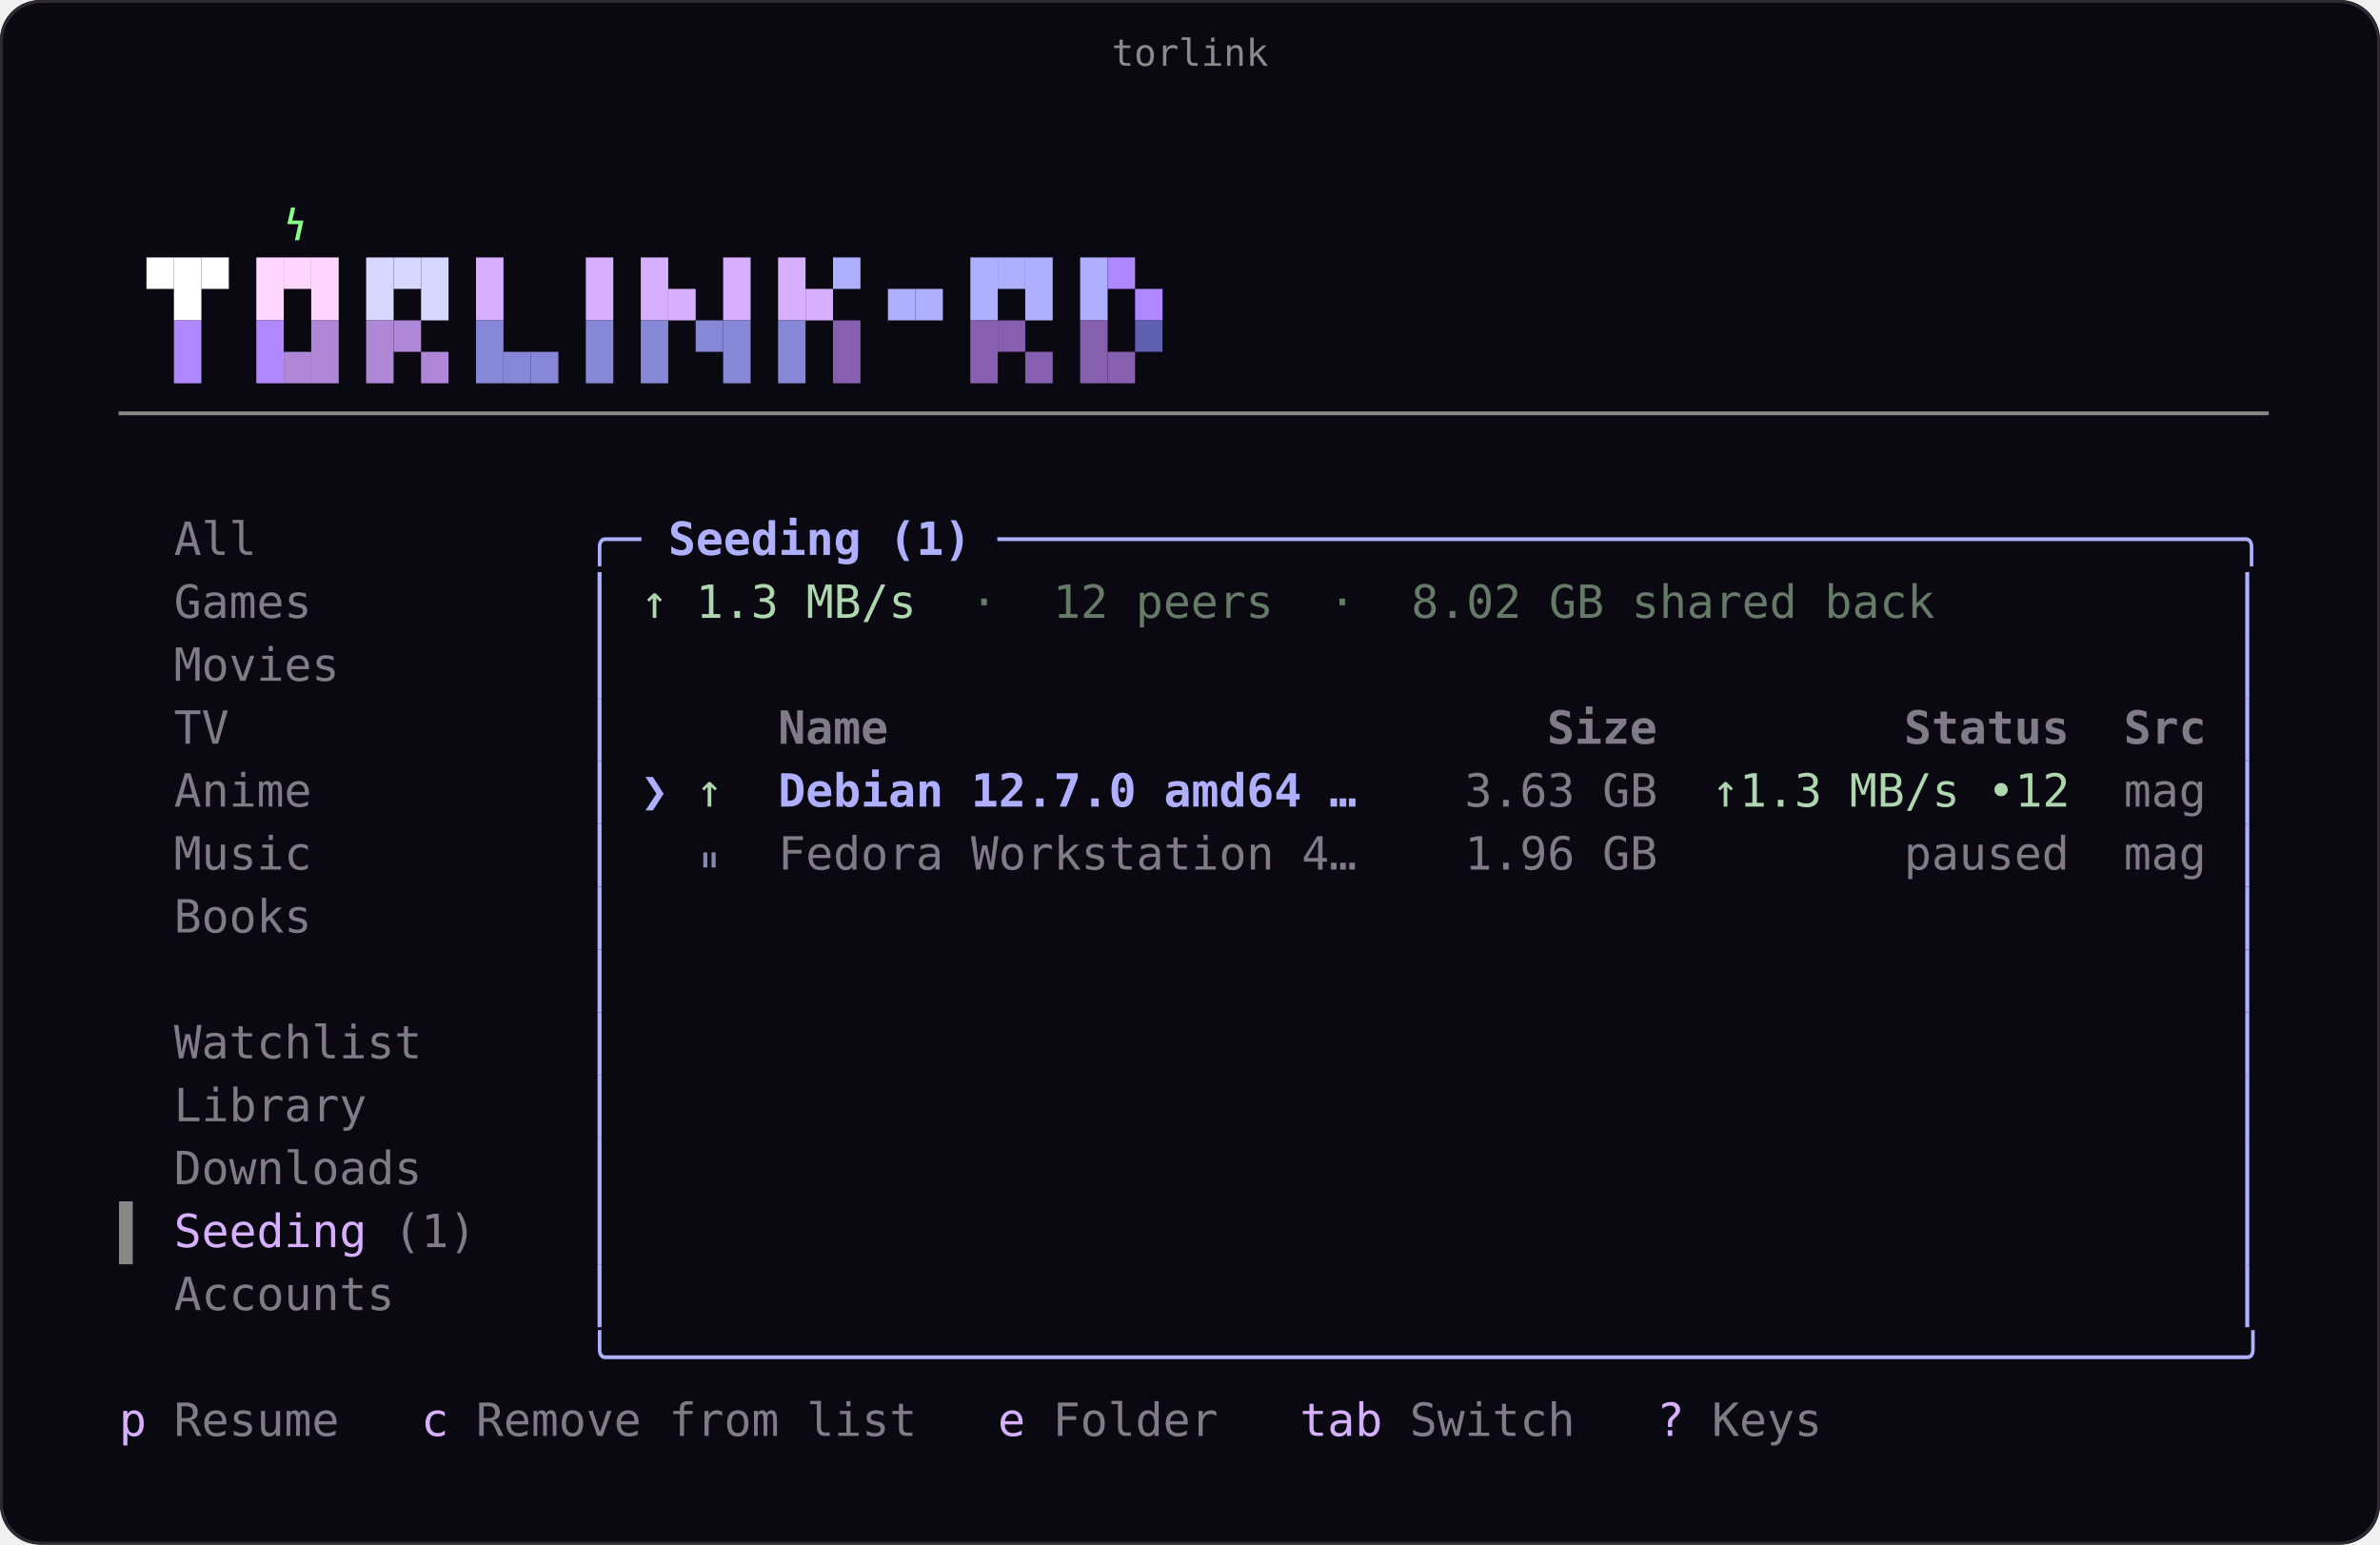
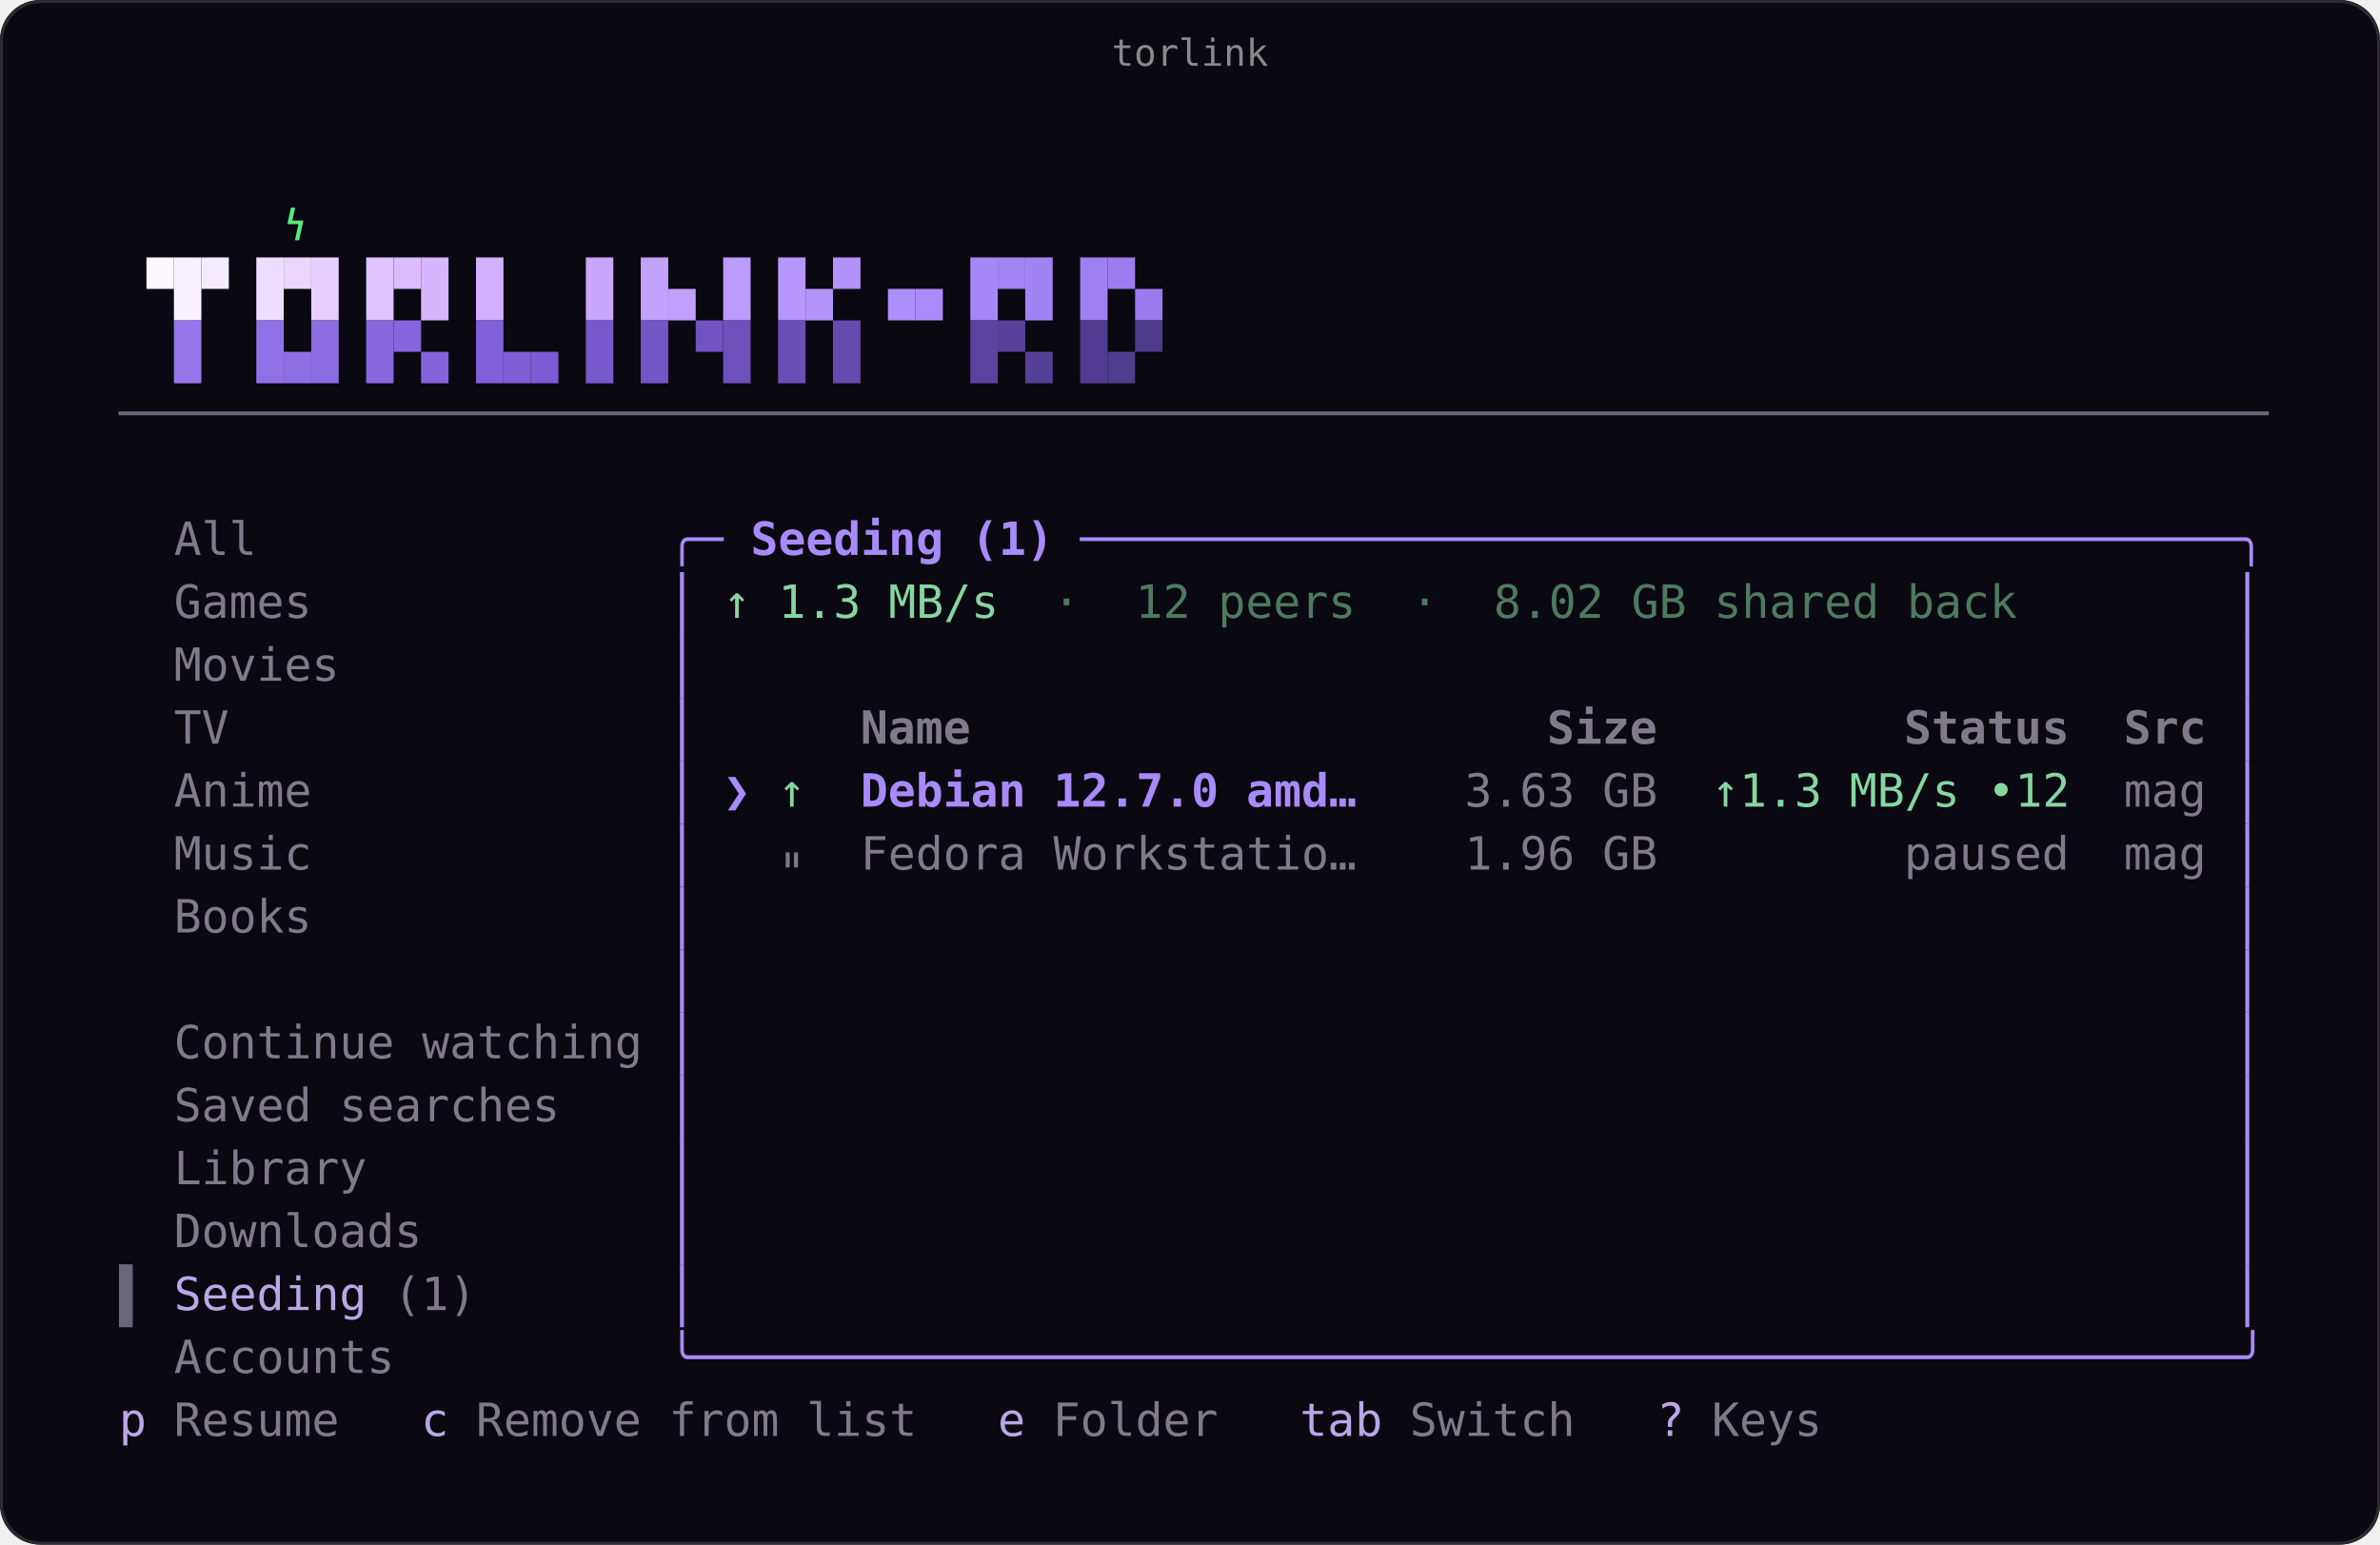
<svg xmlns="http://www.w3.org/2000/svg" width="832" height="540" viewBox="0 0 832 540" style="max-width: 832px; width: 100%; height: auto;" role="img">
  <rect width="100%" height="100%" rx="14" fill="#0a0810" />
  <rect x="0.5" y="0.5" width="831" height="539" rx="14" fill="none" stroke="#2d2b31" stroke-width="1" />
  <text x="416" y="23" text-anchor="middle" font-family="ui-monospace, &quot;Cascadia Mono&quot;, &quot;SF Mono&quot;, Menlo, Consolas, &quot;DejaVu Sans Mono&quot;, monospace" font-size="13" fill="#8a8a8a">torlink</text>
  <g font-family="ui-monospace, &quot;Cascadia Mono&quot;, &quot;SF Mono&quot;, Menlo, Consolas, &quot;DejaVu Sans Mono&quot;, monospace" font-size="16" fill="#ddd8ea">
-     <text x="99.2" y="84" textLength="9.6" lengthAdjust="spacingAndGlyphs" xml:space="preserve" fill="#87ff87" font-weight="600">𐓏</text>
-     <rect x="51.2" y="90" width="9.6" height="11" fill="#ffffff" />
-     <rect x="60.8" y="90" width="9.6" height="22" fill="#ffffff" />
-     <rect x="70.4" y="90" width="9.6" height="11" fill="#ffffff" />
-     <rect x="89.6" y="90" width="9.6" height="22" fill="#ffd7ff" />
-     <rect x="99.2" y="90" width="9.6" height="11" fill="#ffd7ff" />
-     <rect x="108.8" y="90" width="9.6" height="22" fill="#ffd7ff" />
-     <rect x="128" y="90" width="9.6" height="22" fill="#d7d7ff" />
-     <rect x="137.6" y="90" width="9.6" height="11" fill="#d7d7ff" />
-     <rect x="147.2" y="90" width="9.6" height="22" fill="#d7d7ff" />
-     <rect x="166.4" y="90" width="9.6" height="22" fill="#d7afff" />
-     <rect x="204.8" y="90" width="9.6" height="22" fill="#d7afff" />
-     <rect x="224" y="90" width="9.6" height="22" fill="#d7afff" />
-     <rect x="233.6" y="101" width="9.6" height="11" fill="#d7afff" />
-     <rect x="252.8" y="90" width="9.6" height="22" fill="#d7afff" />
-     <rect x="272" y="90" width="9.6" height="22" fill="#d7afff" />
-     <rect x="281.6" y="101" width="9.6" height="11" fill="#d7afff" />
-     <rect x="291.2" y="90" width="9.6" height="11" fill="#afafff" />
-     <rect x="310.4" y="101" width="9.6" height="11" fill="#afafff" />
-     <rect x="320" y="101" width="9.6" height="11" fill="#afafff" />
-     <rect x="339.2" y="90" width="9.6" height="22" fill="#afafff" />
-     <rect x="348.8" y="90" width="9.6" height="11" fill="#afafff" />
-     <rect x="358.4" y="90" width="9.6" height="22" fill="#afafff" />
-     <rect x="377.6" y="90" width="9.6" height="22" fill="#afafff" />
-     <rect x="387.2" y="90" width="9.6" height="11" fill="#af87ff" />
-     <rect x="396.8" y="101" width="9.6" height="11" fill="#af87ff" />
-     <rect x="60.8" y="112" width="9.6" height="22" fill="#af87ff" />
-     <rect x="89.6" y="112" width="9.6" height="22" fill="#af87ff" />
-     <rect x="99.2" y="123" width="9.6" height="11" fill="#af87d7" />
-     <rect x="108.8" y="112" width="9.6" height="22" fill="#af87d7" />
-     <rect x="128" y="112" width="9.6" height="22" fill="#af87d7" />
-     <rect x="137.6" y="112" width="9.6" height="11" fill="#af87d7" />
-     <rect x="147.2" y="123" width="9.6" height="11" fill="#af87d7" />
-     <rect x="166.4" y="112" width="9.6" height="22" fill="#8787d7" />
-     <rect x="176" y="123" width="9.6" height="11" fill="#8787d7" />
-     <rect x="185.6" y="123" width="9.6" height="11" fill="#8787d7" />
-     <rect x="204.8" y="112" width="9.6" height="22" fill="#8787d7" />
-     <rect x="224" y="112" width="9.6" height="22" fill="#8787d7" />
-     <rect x="243.2" y="112" width="9.6" height="11" fill="#8787d7" />
-     <rect x="252.8" y="112" width="9.6" height="22" fill="#8787d7" />
-     <rect x="272" y="112" width="9.6" height="22" fill="#8787d7" />
-     <rect x="291.2" y="112" width="9.6" height="22" fill="#875faf" />
-     <rect x="339.2" y="112" width="9.6" height="22" fill="#875faf" />
-     <rect x="348.8" y="112" width="9.6" height="11" fill="#875faf" />
-     <rect x="358.4" y="123" width="9.6" height="11" fill="#875faf" />
-     <rect x="377.6" y="112" width="9.6" height="22" fill="#875faf" />
-     <rect x="387.2" y="123" width="9.6" height="11" fill="#875faf" />
-     <rect x="396.8" y="112" width="9.6" height="11" fill="#5f5faf" />
-     <text x="41.6" y="150" textLength="748.8" lengthAdjust="spacingAndGlyphs" xml:space="preserve" fill="#878787">──────────────────────────────────────────────────────────────────────────────</text>
+     <text x="99.2" y="84" textLength="9.6" lengthAdjust="spacingAndGlyphs" xml:space="preserve" fill="#5ae87a" font-weight="600">𐓏</text>
+     <rect x="51.2" y="90" width="9.6" height="11" fill="#fbf8ff" />
+     <rect x="60.8" y="90" width="9.6" height="22" fill="#f8f1ff" />
+     <rect x="70.4" y="90" width="9.6" height="11" fill="#f4ebff" />
+     <rect x="89.6" y="90" width="9.6" height="22" fill="#edddff" />
+     <rect x="99.2" y="90" width="9.6" height="11" fill="#ead6fe" />
+     <rect x="108.8" y="90" width="9.6" height="22" fill="#e6d0fe" />
+     <rect x="128" y="90" width="9.6" height="22" fill="#dfc2fe" />
+     <rect x="137.6" y="90" width="9.6" height="11" fill="#dcbbfe" />
+     <rect x="147.2" y="90" width="9.6" height="22" fill="#d8b5fe" />
+     <rect x="166.4" y="90" width="9.6" height="22" fill="#d3b0fe" />
+     <rect x="204.8" y="90" width="9.6" height="22" fill="#c8a7fd" />
+     <rect x="224" y="90" width="9.6" height="22" fill="#c3a2fc" />
+     <rect x="233.6" y="101" width="9.6" height="11" fill="#c0a0fc" />
+     <rect x="252.8" y="90" width="9.6" height="22" fill="#bb9cfc" />
+     <rect x="272" y="90" width="9.6" height="22" fill="#b697fb" />
+     <rect x="281.6" y="101" width="9.6" height="11" fill="#b395fb" />
+     <rect x="291.2" y="90" width="9.6" height="11" fill="#b193fb" />
+     <rect x="310.4" y="101" width="9.6" height="11" fill="#ab8ffa" />
+     <rect x="320" y="101" width="9.6" height="11" fill="#a98cfa" />
+     <rect x="339.2" y="90" width="9.6" height="22" fill="#a488f8" />
+     <rect x="348.8" y="90" width="9.6" height="11" fill="#a286f6" />
+     <rect x="358.4" y="90" width="9.6" height="22" fill="#a084f4" />
+     <rect x="377.6" y="90" width="9.6" height="22" fill="#9d80f1" />
+     <rect x="387.2" y="90" width="9.6" height="11" fill="#9b7df0" />
+     <rect x="396.8" y="101" width="9.6" height="11" fill="#997bee" />
+     <rect x="60.8" y="112" width="9.6" height="22" fill="#9577eb" />
+     <rect x="89.6" y="112" width="9.6" height="22" fill="#8f71e6" />
+     <rect x="99.2" y="123" width="9.6" height="11" fill="#8d6fe4" />
+     <rect x="108.8" y="112" width="9.6" height="22" fill="#8b6de3" />
+     <rect x="128" y="112" width="9.6" height="22" fill="#8768df" />
+     <rect x="137.6" y="112" width="9.6" height="11" fill="#8566de" />
+     <rect x="147.2" y="123" width="9.6" height="11" fill="#8364dc" />
+     <rect x="166.4" y="112" width="9.6" height="22" fill="#7f60d9" />
+     <rect x="176" y="123" width="9.6" height="11" fill="#7e5ed7" />
+     <rect x="185.6" y="123" width="9.6" height="11" fill="#7c5cd5" />
+     <rect x="204.8" y="112" width="9.6" height="22" fill="#7759ce" />
+     <rect x="224" y="112" width="9.6" height="22" fill="#7356c8" />
+     <rect x="243.2" y="112" width="9.6" height="11" fill="#6f53c1" />
+     <rect x="252.8" y="112" width="9.6" height="22" fill="#6c51bd" />
+     <rect x="272" y="112" width="9.6" height="22" fill="#684eb7" />
+     <rect x="291.2" y="112" width="9.6" height="22" fill="#644bb0" />
+     <rect x="339.2" y="112" width="9.6" height="22" fill="#59439f" />
+     <rect x="348.8" y="112" width="9.6" height="11" fill="#57429b" />
+     <rect x="358.4" y="123" width="9.6" height="11" fill="#554098" />
+     <rect x="377.6" y="112" width="9.6" height="22" fill="#503d91" />
+     <rect x="387.2" y="123" width="9.6" height="11" fill="#4e3c8d" />
+     <rect x="396.8" y="112" width="9.6" height="11" fill="#4c3a8a" />
+     <text x="41.6" y="150" textLength="748.8" lengthAdjust="spacingAndGlyphs" xml:space="preserve" fill="#6b6577">──────────────────────────────────────────────────────────────────────────────</text>
    <text x="60.8" y="194" textLength="28.8" lengthAdjust="spacingAndGlyphs" xml:space="preserve" fill-opacity="0.55">All</text>
-     <text x="204.8" y="194" textLength="19.2" lengthAdjust="spacingAndGlyphs" xml:space="preserve" fill="#afafff">╭─</text>
-     <text x="233.6" y="194" textLength="105.6" lengthAdjust="spacingAndGlyphs" xml:space="preserve" fill="#afafff" font-weight="600">Seeding (1)</text>
-     <text x="348.8" y="194" textLength="441.6" lengthAdjust="spacingAndGlyphs" xml:space="preserve" fill="#afafff">─────────────────────────────────────────────╮</text>
+     <text x="233.6" y="194" textLength="19.2" lengthAdjust="spacingAndGlyphs" xml:space="preserve" fill="#a78bfa">╭─</text>
+     <text x="262.4" y="194" textLength="105.6" lengthAdjust="spacingAndGlyphs" xml:space="preserve" fill="#a78bfa" font-weight="600">Seeding (1)</text>
+     <text x="377.6" y="194" textLength="412.8" lengthAdjust="spacingAndGlyphs" xml:space="preserve" fill="#a78bfa">──────────────────────────────────────────╮</text>
    <text x="60.8" y="216" textLength="48" lengthAdjust="spacingAndGlyphs" xml:space="preserve" fill-opacity="0.55">Games</text>
-     <rect x="208.9" y="200" width="1.4" height="22" fill="#afafff" />
-     <text x="224" y="216" textLength="96" lengthAdjust="spacingAndGlyphs" xml:space="preserve" fill="#afd7af">↑ 1.3 MB/s</text>
-     <text x="339.2" y="216" textLength="336" lengthAdjust="spacingAndGlyphs" xml:space="preserve" fill="#afd7af" fill-opacity="0.55">·  12 peers  ·  8.02 GB shared back</text>
-     <rect x="784.9" y="200" width="1.4" height="22" fill="#afafff" />
+     <rect x="237.7" y="200" width="1.4" height="22" fill="#a78bfa" />
+     <text x="252.8" y="216" textLength="96" lengthAdjust="spacingAndGlyphs" xml:space="preserve" fill="#86d6a2">↑ 1.3 MB/s</text>
+     <text x="368" y="216" textLength="336" lengthAdjust="spacingAndGlyphs" xml:space="preserve" fill="#86d6a2" fill-opacity="0.55">·  12 peers  ·  8.02 GB shared back</text>
+     <rect x="784.9" y="200" width="1.4" height="22" fill="#a78bfa" />
    <text x="60.8" y="238" textLength="57.6" lengthAdjust="spacingAndGlyphs" xml:space="preserve" fill-opacity="0.55">Movies</text>
-     <rect x="208.9" y="222" width="1.4" height="22" fill="#afafff" />
-     <rect x="784.9" y="222" width="1.4" height="22" fill="#afafff" />
+     <rect x="237.7" y="222" width="1.4" height="22" fill="#a78bfa" />
+     <rect x="784.9" y="222" width="1.4" height="22" fill="#a78bfa" />
    <text x="60.8" y="260" textLength="19.2" lengthAdjust="spacingAndGlyphs" xml:space="preserve" fill-opacity="0.55">TV</text>
-     <rect x="208.9" y="244" width="1.4" height="22" fill="#afafff" />
-     <text x="272" y="260" textLength="38.4" lengthAdjust="spacingAndGlyphs" xml:space="preserve" fill-opacity="0.55" font-weight="600">Name</text>
+     <rect x="237.7" y="244" width="1.4" height="22" fill="#a78bfa" />
+     <text x="300.8" y="260" textLength="38.4" lengthAdjust="spacingAndGlyphs" xml:space="preserve" fill-opacity="0.55" font-weight="600">Name</text>
    <text x="540.8" y="260" textLength="38.4" lengthAdjust="spacingAndGlyphs" xml:space="preserve" fill-opacity="0.55" font-weight="600">Size</text>
    <text x="665.6" y="260" textLength="57.6" lengthAdjust="spacingAndGlyphs" xml:space="preserve" fill-opacity="0.55" font-weight="600">Status</text>
    <text x="742.4" y="260" textLength="28.8" lengthAdjust="spacingAndGlyphs" xml:space="preserve" fill-opacity="0.55" font-weight="600">Src</text>
-     <rect x="784.9" y="244" width="1.4" height="22" fill="#afafff" />
+     <rect x="784.9" y="244" width="1.4" height="22" fill="#a78bfa" />
    <text x="60.8" y="282" textLength="48" lengthAdjust="spacingAndGlyphs" xml:space="preserve" fill-opacity="0.55">Anime</text>
-     <rect x="208.9" y="266" width="1.4" height="22" fill="#afafff" />
-     <text x="224" y="282" textLength="9.6" lengthAdjust="spacingAndGlyphs" xml:space="preserve" fill="#afafff" font-weight="600">❯</text>
-     <text x="243.2" y="282" textLength="9.6" lengthAdjust="spacingAndGlyphs" xml:space="preserve" fill="#afd7af">↑</text>
-     <text x="272" y="282" textLength="201.6" lengthAdjust="spacingAndGlyphs" xml:space="preserve" fill="#afafff" font-weight="600">Debian 12.7.0 amd64 …</text>
+     <rect x="237.7" y="266" width="1.4" height="22" fill="#a78bfa" />
+     <text x="252.8" y="282" textLength="9.6" lengthAdjust="spacingAndGlyphs" xml:space="preserve" fill="#a78bfa" font-weight="600">❯</text>
+     <text x="272" y="282" textLength="9.6" lengthAdjust="spacingAndGlyphs" xml:space="preserve" fill="#86d6a2">↑</text>
+     <text x="300.8" y="282" textLength="172.8" lengthAdjust="spacingAndGlyphs" xml:space="preserve" fill="#a78bfa" font-weight="600">Debian 12.7.0 amd…</text>
    <text x="512" y="282" textLength="67.2" lengthAdjust="spacingAndGlyphs" xml:space="preserve" fill-opacity="0.55">3.63 GB</text>
-     <text x="598.4" y="282" textLength="124.8" lengthAdjust="spacingAndGlyphs" xml:space="preserve" fill="#afd7af">↑1.3 MB/s •12</text>
+     <text x="598.4" y="282" textLength="124.8" lengthAdjust="spacingAndGlyphs" xml:space="preserve" fill="#86d6a2">↑1.3 MB/s •12</text>
    <text x="742.4" y="282" textLength="28.8" lengthAdjust="spacingAndGlyphs" xml:space="preserve" fill-opacity="0.55">mag</text>
-     <rect x="784.9" y="266" width="1.4" height="22" fill="#afafff" />
+     <rect x="784.9" y="266" width="1.4" height="22" fill="#a78bfa" />
    <text x="60.8" y="304" textLength="48" lengthAdjust="spacingAndGlyphs" xml:space="preserve" fill-opacity="0.55">Music</text>
-     <rect x="208.9" y="288" width="1.4" height="22" fill="#afafff" />
-     <text x="243.2" y="304" textLength="9.6" lengthAdjust="spacingAndGlyphs" xml:space="preserve" fill="#8787af">⏸</text>
-     <text x="272" y="304" textLength="201.6" lengthAdjust="spacingAndGlyphs" xml:space="preserve" fill-opacity="0.55">Fedora Workstation 4…</text>
+     <rect x="237.7" y="288" width="1.4" height="22" fill="#a78bfa" />
+     <text x="272" y="304" textLength="9.6" lengthAdjust="spacingAndGlyphs" xml:space="preserve" fill="#7c7785">⏸</text>
+     <text x="300.8" y="304" textLength="172.8" lengthAdjust="spacingAndGlyphs" xml:space="preserve" fill-opacity="0.55">Fedora Workstatio…</text>
    <text x="512" y="304" textLength="67.2" lengthAdjust="spacingAndGlyphs" xml:space="preserve" fill-opacity="0.55">1.96 GB</text>
    <text x="665.6" y="304" textLength="57.6" lengthAdjust="spacingAndGlyphs" xml:space="preserve" fill-opacity="0.55">paused</text>
    <text x="742.4" y="304" textLength="28.8" lengthAdjust="spacingAndGlyphs" xml:space="preserve" fill-opacity="0.55">mag</text>
-     <rect x="784.9" y="288" width="1.4" height="22" fill="#afafff" />
+     <rect x="784.9" y="288" width="1.4" height="22" fill="#a78bfa" />
    <text x="60.8" y="326" textLength="48" lengthAdjust="spacingAndGlyphs" xml:space="preserve" fill-opacity="0.55">Books</text>
-     <rect x="208.9" y="310" width="1.4" height="22" fill="#afafff" />
-     <rect x="784.9" y="310" width="1.4" height="22" fill="#afafff" />
-     <rect x="208.9" y="332" width="1.4" height="22" fill="#afafff" />
-     <rect x="784.9" y="332" width="1.4" height="22" fill="#afafff" />
-     <text x="60.8" y="370" textLength="86.4" lengthAdjust="spacingAndGlyphs" xml:space="preserve" fill-opacity="0.55">Watchlist</text>
-     <rect x="208.9" y="354" width="1.4" height="22" fill="#afafff" />
-     <rect x="784.9" y="354" width="1.4" height="22" fill="#afafff" />
-     <text x="60.8" y="392" textLength="67.2" lengthAdjust="spacingAndGlyphs" xml:space="preserve" fill-opacity="0.55">Library</text>
-     <rect x="208.9" y="376" width="1.4" height="22" fill="#afafff" />
-     <rect x="784.9" y="376" width="1.4" height="22" fill="#afafff" />
-     <text x="60.8" y="414" textLength="86.4" lengthAdjust="spacingAndGlyphs" xml:space="preserve" fill-opacity="0.55">Downloads</text>
-     <rect x="208.9" y="398" width="1.4" height="22" fill="#afafff" />
-     <rect x="784.9" y="398" width="1.4" height="22" fill="#afafff" />
-     <rect x="41.6" y="420" width="4.8" height="22" fill="#878787" />
-     <text x="60.8" y="436" textLength="67.2" lengthAdjust="spacingAndGlyphs" xml:space="preserve" fill="#d7afff">Seeding</text>
-     <text x="137.6" y="436" textLength="28.8" lengthAdjust="spacingAndGlyphs" xml:space="preserve" fill-opacity="0.55">(1)</text>
-     <rect x="208.9" y="420" width="1.4" height="22" fill="#afafff" />
-     <rect x="784.9" y="420" width="1.4" height="22" fill="#afafff" />
-     <text x="60.8" y="458" textLength="76.8" lengthAdjust="spacingAndGlyphs" xml:space="preserve" fill-opacity="0.55">Accounts</text>
-     <rect x="208.9" y="442" width="1.4" height="22" fill="#afafff" />
-     <rect x="784.9" y="442" width="1.4" height="22" fill="#afafff" />
-     <text x="204.8" y="480" textLength="585.6" lengthAdjust="spacingAndGlyphs" xml:space="preserve" fill="#afafff">╰───────────────────────────────────────────────────────────╯</text>
-     <text x="41.6" y="502" textLength="9.6" lengthAdjust="spacingAndGlyphs" xml:space="preserve" fill="#d7afff">p</text>
+     <rect x="237.7" y="310" width="1.4" height="22" fill="#a78bfa" />
+     <rect x="784.9" y="310" width="1.4" height="22" fill="#a78bfa" />
+     <rect x="237.7" y="332" width="1.4" height="22" fill="#a78bfa" />
+     <rect x="784.9" y="332" width="1.4" height="22" fill="#a78bfa" />
+     <text x="60.8" y="370" textLength="163.2" lengthAdjust="spacingAndGlyphs" xml:space="preserve" fill-opacity="0.55">Continue watching</text>
+     <rect x="237.7" y="354" width="1.4" height="22" fill="#a78bfa" />
+     <rect x="784.9" y="354" width="1.4" height="22" fill="#a78bfa" />
+     <text x="60.8" y="392" textLength="134.4" lengthAdjust="spacingAndGlyphs" xml:space="preserve" fill-opacity="0.55">Saved searches</text>
+     <rect x="237.7" y="376" width="1.4" height="22" fill="#a78bfa" />
+     <rect x="784.9" y="376" width="1.4" height="22" fill="#a78bfa" />
+     <text x="60.8" y="414" textLength="67.2" lengthAdjust="spacingAndGlyphs" xml:space="preserve" fill-opacity="0.55">Library</text>
+     <rect x="237.7" y="398" width="1.4" height="22" fill="#a78bfa" />
+     <rect x="784.9" y="398" width="1.4" height="22" fill="#a78bfa" />
+     <text x="60.8" y="436" textLength="86.4" lengthAdjust="spacingAndGlyphs" xml:space="preserve" fill-opacity="0.55">Downloads</text>
+     <rect x="237.7" y="420" width="1.4" height="22" fill="#a78bfa" />
+     <rect x="784.9" y="420" width="1.4" height="22" fill="#a78bfa" />
+     <rect x="41.6" y="442" width="4.8" height="22" fill="#6b6577" />
+     <text x="60.8" y="458" textLength="67.2" lengthAdjust="spacingAndGlyphs" xml:space="preserve" fill="#b9a7e6">Seeding</text>
+     <text x="137.6" y="458" textLength="28.8" lengthAdjust="spacingAndGlyphs" xml:space="preserve" fill-opacity="0.55">(1)</text>
+     <rect x="237.7" y="442" width="1.4" height="22" fill="#a78bfa" />
+     <rect x="784.9" y="442" width="1.4" height="22" fill="#a78bfa" />
+     <text x="60.8" y="480" textLength="76.8" lengthAdjust="spacingAndGlyphs" xml:space="preserve" fill-opacity="0.55">Accounts</text>
+     <text x="233.6" y="480" textLength="556.8" lengthAdjust="spacingAndGlyphs" xml:space="preserve" fill="#a78bfa">╰────────────────────────────────────────────────────────╯</text>
+     <text x="41.6" y="502" textLength="9.6" lengthAdjust="spacingAndGlyphs" xml:space="preserve" fill="#b9a7e6">p</text>
    <text x="60.8" y="502" textLength="57.6" lengthAdjust="spacingAndGlyphs" xml:space="preserve" fill-opacity="0.55">Resume</text>
-     <text x="147.2" y="502" textLength="9.6" lengthAdjust="spacingAndGlyphs" xml:space="preserve" fill="#d7afff">c</text>
+     <text x="147.2" y="502" textLength="9.6" lengthAdjust="spacingAndGlyphs" xml:space="preserve" fill="#b9a7e6">c</text>
    <text x="166.4" y="502" textLength="153.6" lengthAdjust="spacingAndGlyphs" xml:space="preserve" fill-opacity="0.55">Remove from list</text>
-     <text x="348.8" y="502" textLength="9.6" lengthAdjust="spacingAndGlyphs" xml:space="preserve" fill="#d7afff">e</text>
+     <text x="348.8" y="502" textLength="9.6" lengthAdjust="spacingAndGlyphs" xml:space="preserve" fill="#b9a7e6">e</text>
    <text x="368" y="502" textLength="57.6" lengthAdjust="spacingAndGlyphs" xml:space="preserve" fill-opacity="0.55">Folder</text>
-     <text x="454.4" y="502" textLength="28.8" lengthAdjust="spacingAndGlyphs" xml:space="preserve" fill="#d7afff">tab</text>
+     <text x="454.4" y="502" textLength="28.8" lengthAdjust="spacingAndGlyphs" xml:space="preserve" fill="#b9a7e6">tab</text>
    <text x="492.8" y="502" textLength="57.6" lengthAdjust="spacingAndGlyphs" xml:space="preserve" fill-opacity="0.55">Switch</text>
-     <text x="579.2" y="502" textLength="9.6" lengthAdjust="spacingAndGlyphs" xml:space="preserve" fill="#d7afff">?</text>
+     <text x="579.2" y="502" textLength="9.6" lengthAdjust="spacingAndGlyphs" xml:space="preserve" fill="#b9a7e6">?</text>
    <text x="598.4" y="502" textLength="38.4" lengthAdjust="spacingAndGlyphs" xml:space="preserve" fill-opacity="0.55">Keys</text>
  </g>
</svg>
